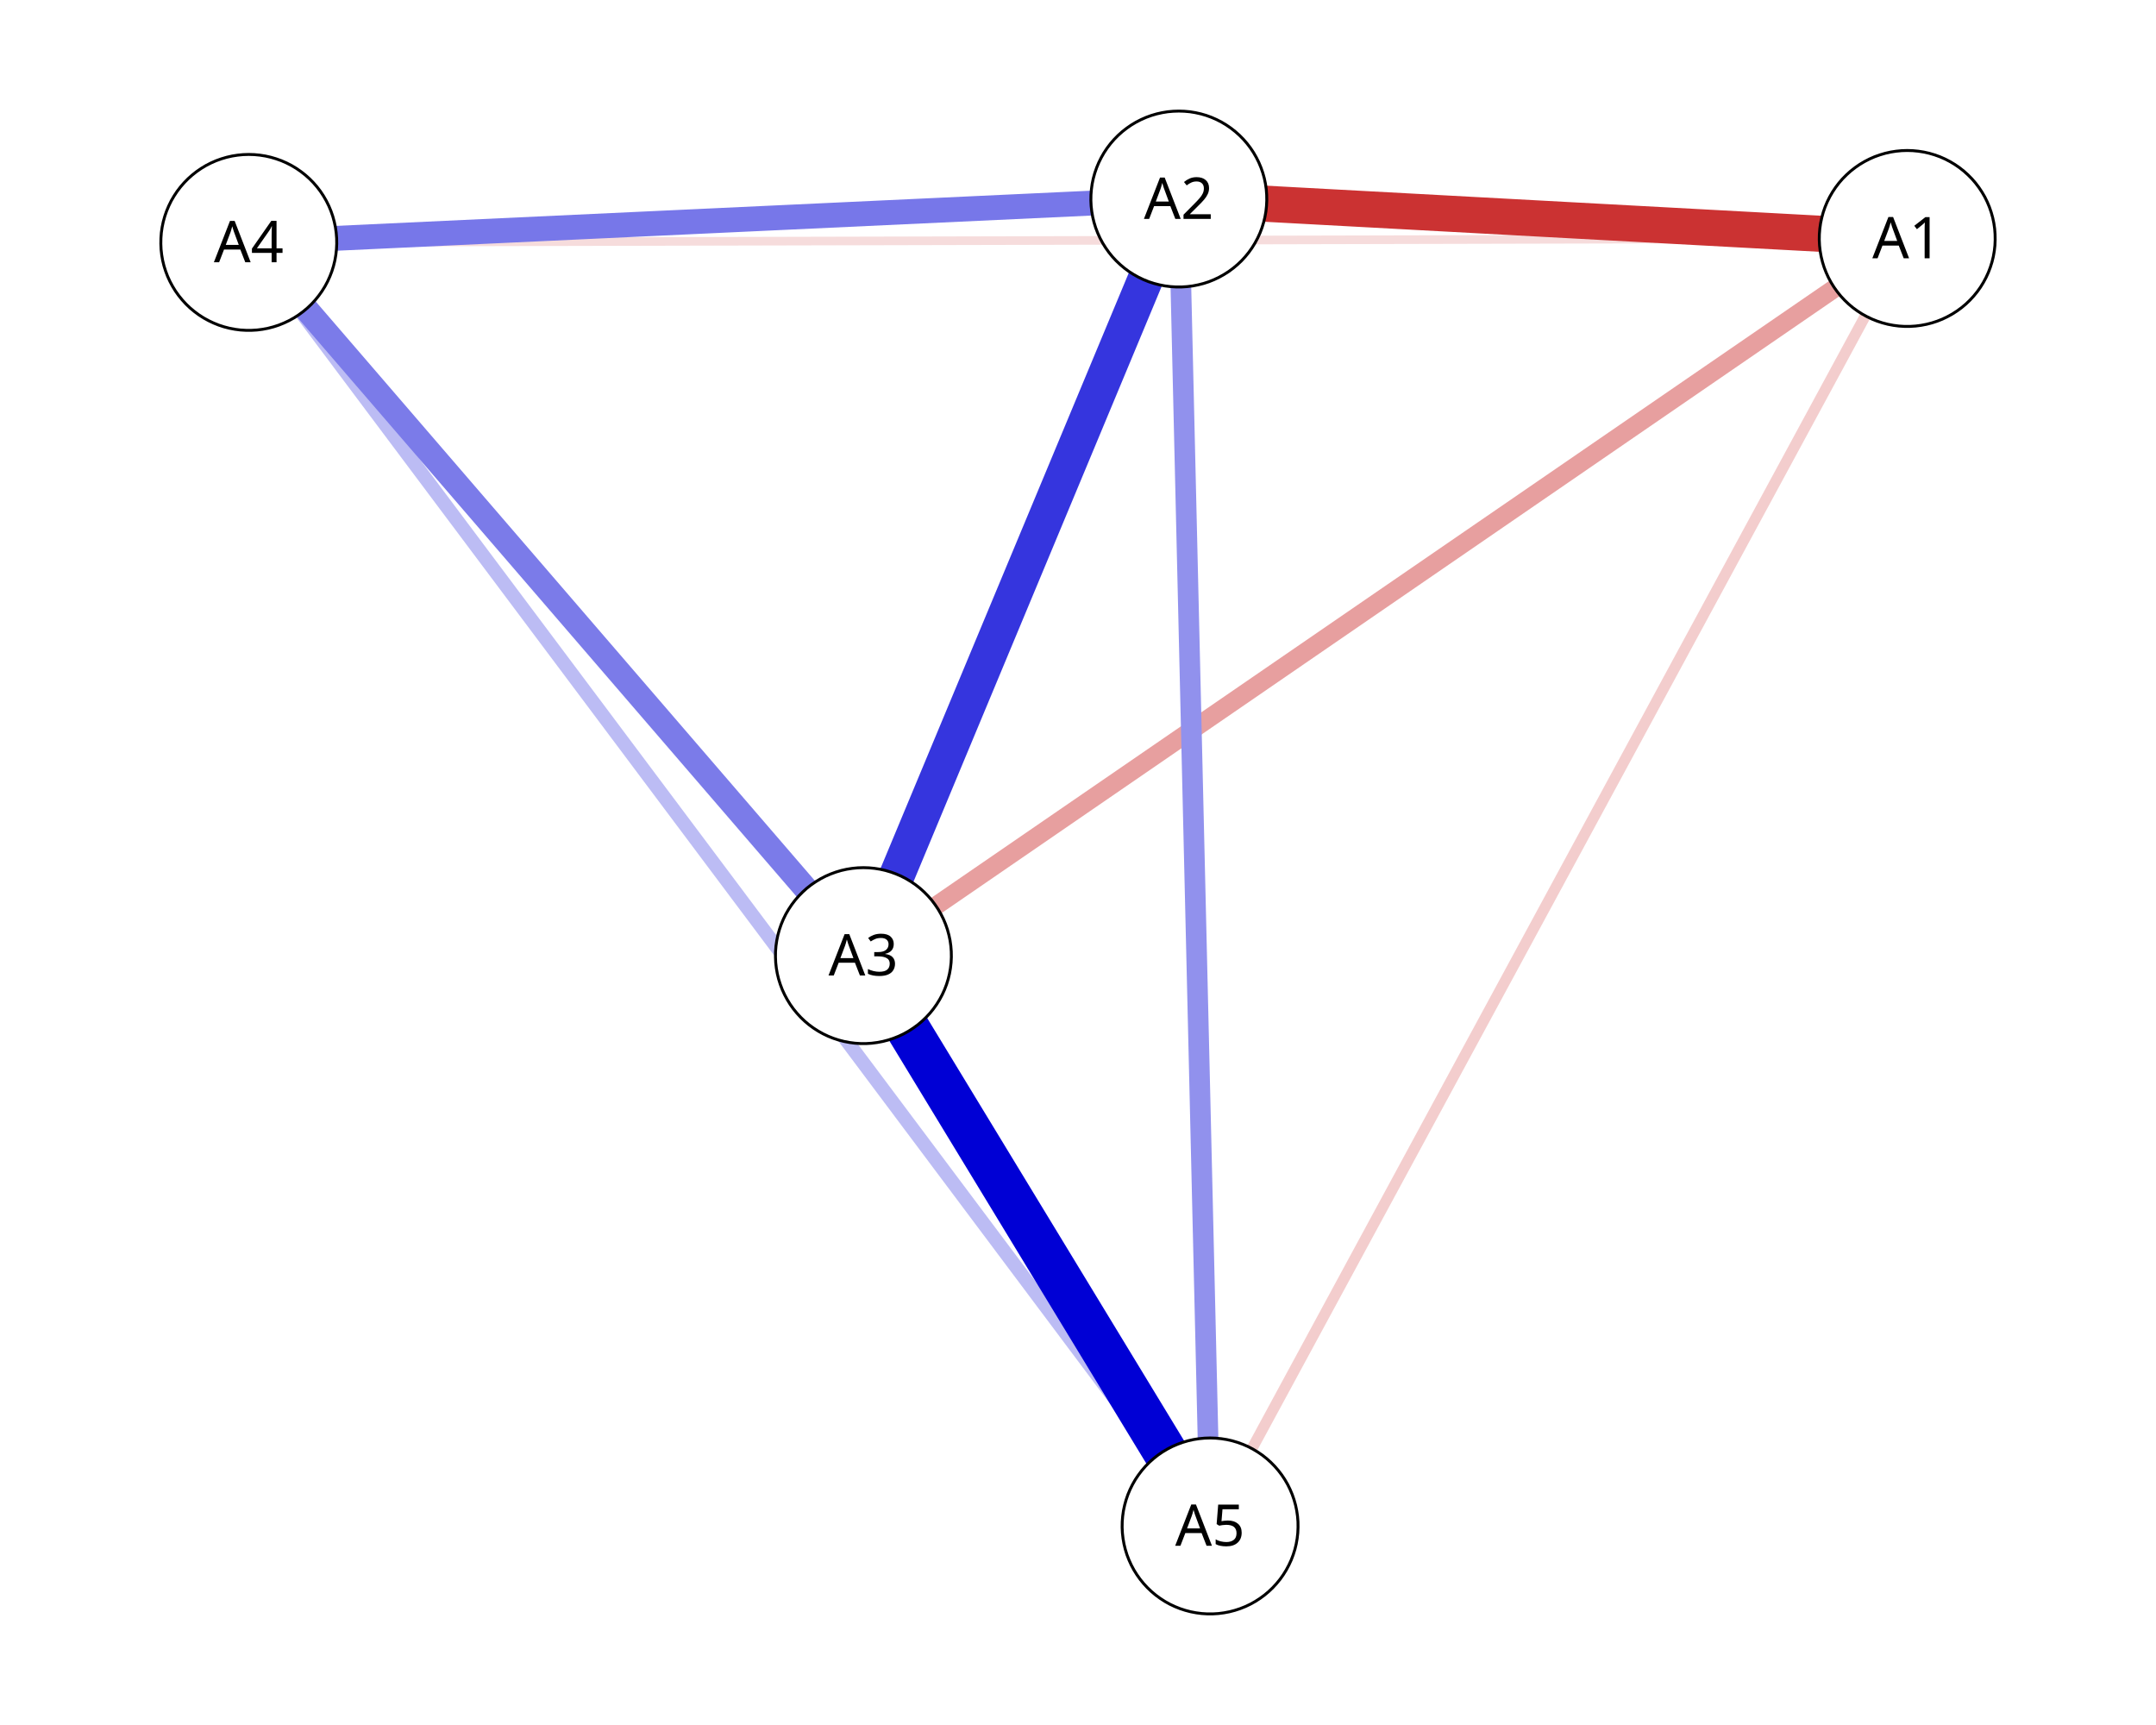
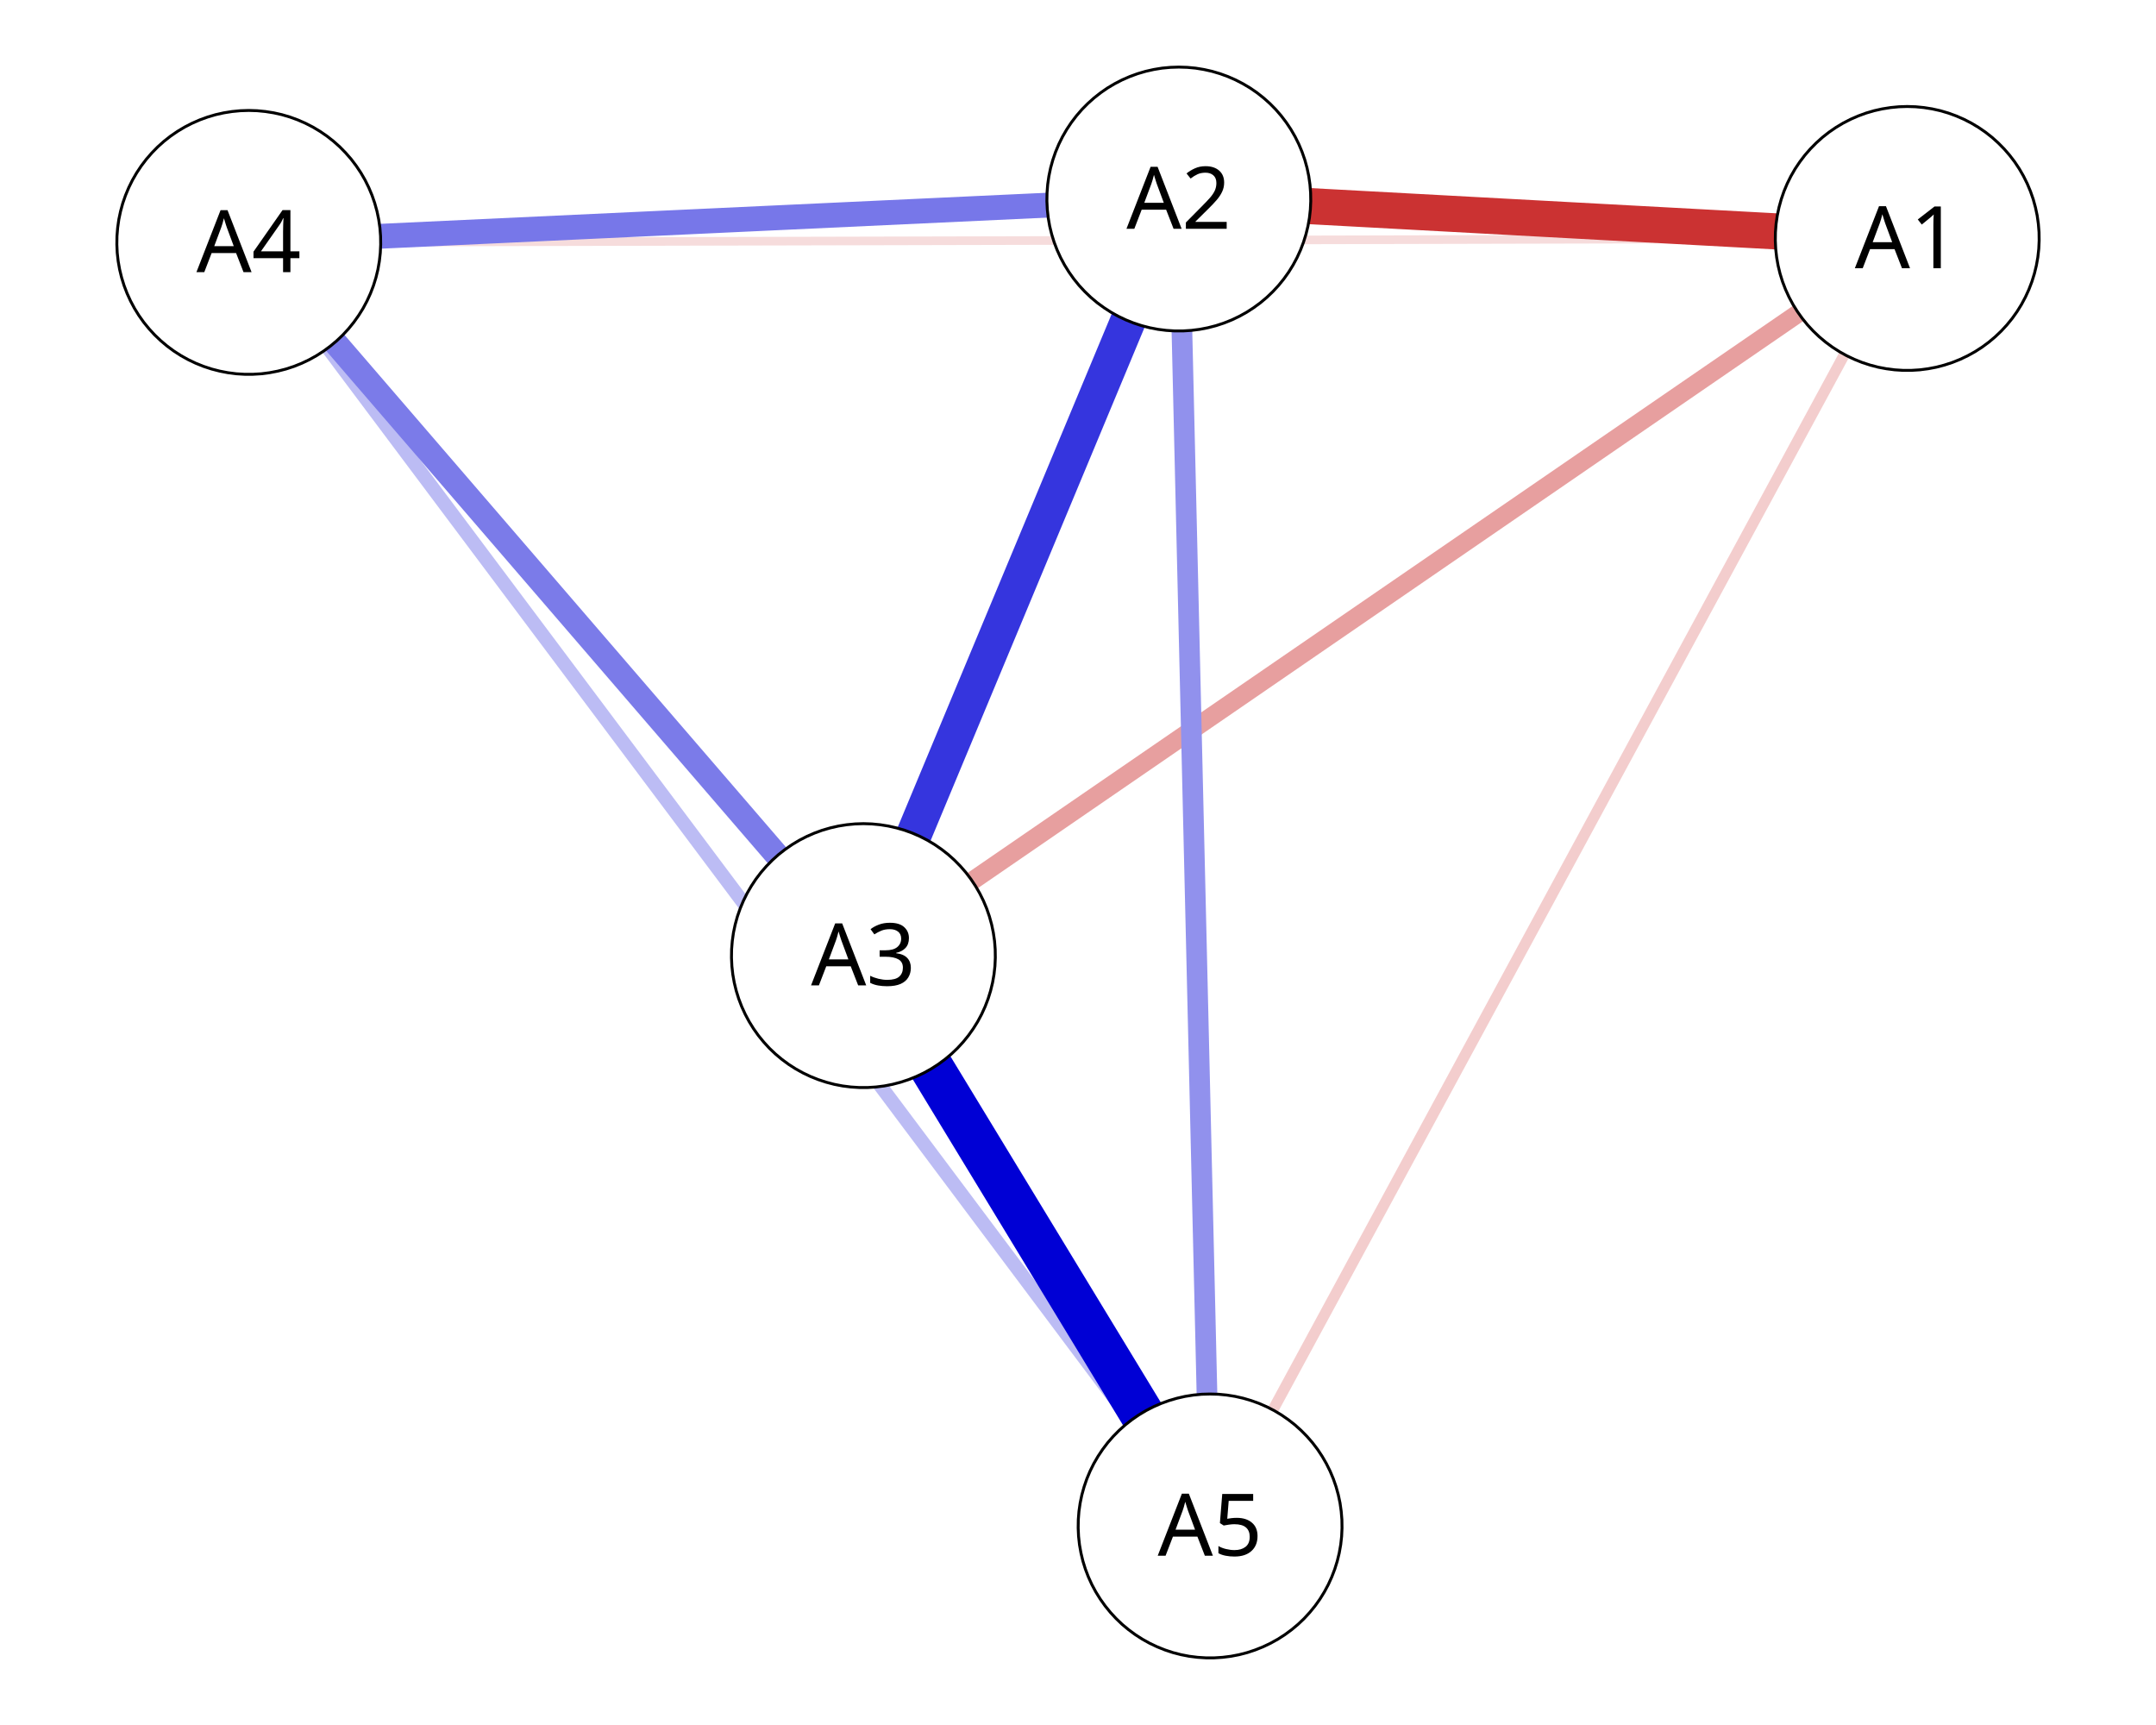
<svg xmlns="http://www.w3.org/2000/svg" class="svglite" data-engine-version="2.0" width="720.00pt" height="576.00pt" viewBox="0 0 720.00 576.00">
  <defs>
    <style type="text/css">
    .svglite line, .svglite polyline, .svglite polygon, .svglite path, .svglite rect, .svglite circle {
      fill: none;
      stroke: #000000;
      stroke-linecap: round;
      stroke-linejoin: round;
      stroke-miterlimit: 10.00;
    }
  </style>
  </defs>
  <rect width="100%" height="100%" style="stroke: none; fill: #FFFFFF;" />
  <defs>
    <clipPath id="cpMC4wMHw3MjAuMDB8MC4wMHw1NzYuMDA=">
      <rect x="0.00" y="0.00" width="720.00" height="576.00" />
    </clipPath>
  </defs>
  <g clip-path="url(#cpMC4wMHw3MjAuMDB8MC4wMHw1NzYuMDA=)">
    <polyline points="636.92,79.63 83.08,80.94 " style="stroke-width: 2.88; stroke: #F6DCDC;" />
    <polyline points="636.92,79.63 404.11,509.54 " style="stroke-width: 3.65; stroke: #F3CDCD;" />
    <polyline points="83.08,80.94 404.11,509.54 " style="stroke-width: 4.61; stroke: #BCBCF4;" />
    <polyline points="636.92,79.63 288.34,319.10 " style="stroke-width: 6.15; stroke: #E79F9F;" />
    <polyline points="393.67,66.46 404.11,509.54 " style="stroke-width: 6.90; stroke: #9191ED;" />
    <polyline points="288.34,319.10 83.08,80.94 " style="stroke-width: 8.10; stroke: #7B7BE9;" />
    <polyline points="393.67,66.46 83.08,80.94 " style="stroke-width: 8.30; stroke: #7777E9;" />
    <polyline points="393.67,66.46 288.34,319.10 " style="stroke-width: 11.87; stroke: #3535DE;" />
    <polyline points="636.92,79.63 393.67,66.46 " style="stroke-width: 12.06; stroke: #CB3232;" />
    <polyline points="288.34,319.10 404.11,509.54 " style="stroke-width: 14.74; stroke: #0000D5;" />
-     <polygon points="636.92,50.25 638.79,50.31 640.64,50.49 642.48,50.78 644.30,51.19 646.09,51.72 647.84,52.35 649.55,53.10 651.21,53.96 652.80,54.91 654.34,55.97 655.80,57.12 657.19,58.37 658.50,59.69 659.72,61.10 660.85,62.59 661.88,64.14 662.82,65.75 663.64,67.42 664.36,69.14 664.97,70.90 665.47,72.70 665.85,74.52 666.12,76.37 666.26,78.23 666.29,80.09 666.21,81.95 666.00,83.81 665.68,85.64 665.24,87.45 664.68,89.23 664.02,90.97 663.24,92.67 662.36,94.31 661.38,95.90 660.30,97.41 659.12,98.86 657.86,100.23 656.51,101.52 655.08,102.72 653.58,103.82 652.01,104.83 650.38,105.73 648.70,106.54 646.97,107.23 645.20,107.81 643.39,108.28 641.56,108.63 639.72,108.87 637.86,108.99 635.99,108.99 634.13,108.87 632.28,108.63 630.45,108.28 628.65,107.81 626.88,107.23 625.15,106.54 623.46,105.73 621.83,104.83 620.27,103.82 618.76,102.72 617.34,101.52 615.99,100.23 614.72,98.86 613.55,97.41 612.47,95.90 611.48,94.31 610.60,92.67 609.83,90.97 609.16,89.23 608.61,87.45 608.17,85.64 607.85,83.81 607.64,81.95 607.55,80.09 607.58,78.23 607.73,76.37 607.99,74.52 608.38,72.70 608.87,70.90 609.48,69.14 610.20,67.42 611.03,65.75 611.96,64.14 612.99,62.59 614.12,61.10 615.34,59.69 616.65,58.37 618.04,57.12 619.51,55.97 621.04,54.91 622.64,53.96 624.30,53.10 626.01,52.35 627.76,51.72 629.55,51.19 631.36,50.78 633.20,50.49 635.06,50.31 636.92,50.25 " style="stroke-width: 0.97; stroke: none; fill: #FFFFFF;" />
-     <polygon points="636.92,50.25 638.79,50.31 640.64,50.49 642.48,50.78 644.30,51.19 646.09,51.72 647.84,52.35 649.55,53.10 651.21,53.96 652.80,54.91 654.34,55.97 655.80,57.12 657.19,58.37 658.50,59.69 659.72,61.10 660.85,62.59 661.88,64.14 662.82,65.75 663.64,67.42 664.36,69.14 664.97,70.90 665.47,72.70 665.85,74.52 666.12,76.37 666.26,78.23 666.29,80.09 666.21,81.95 666.00,83.81 665.68,85.64 665.24,87.45 664.68,89.23 664.02,90.97 663.24,92.67 662.36,94.31 661.38,95.90 660.30,97.41 659.12,98.86 657.86,100.23 656.51,101.52 655.08,102.72 653.58,103.82 652.01,104.83 650.38,105.73 648.70,106.54 646.97,107.23 645.20,107.81 643.39,108.28 641.56,108.63 639.72,108.87 637.86,108.99 635.99,108.99 634.13,108.87 632.28,108.63 630.45,108.28 628.65,107.81 626.88,107.23 625.15,106.54 623.46,105.73 621.83,104.83 620.27,103.82 618.76,102.72 617.34,101.52 615.99,100.23 614.72,98.86 613.55,97.41 612.47,95.90 611.48,94.31 610.60,92.67 609.83,90.97 609.16,89.23 608.61,87.45 608.17,85.64 607.85,83.81 607.64,81.95 607.55,80.09 607.58,78.23 607.73,76.37 607.99,74.52 608.38,72.70 608.87,70.90 609.48,69.14 610.20,67.42 611.03,65.75 611.96,64.14 612.99,62.59 614.12,61.10 615.34,59.69 616.65,58.37 618.04,57.12 619.51,55.97 621.04,54.91 622.64,53.96 624.30,53.10 626.01,52.35 627.76,51.72 629.55,51.19 631.36,50.78 633.20,50.49 635.06,50.31 636.92,50.25 " style="stroke-width: 0.97; fill: none;" />
-     <polygon points="393.67,37.09 395.53,37.15 397.39,37.32 399.23,37.62 401.05,38.03 402.84,38.55 404.59,39.19 406.30,39.94 407.95,40.79 409.55,41.75 411.09,42.81 412.55,43.96 413.94,45.20 415.25,46.53 416.47,47.94 417.60,49.42 418.63,50.97 419.56,52.59 420.39,54.26 421.11,55.98 421.72,57.74 422.22,59.54 422.60,61.36 422.87,63.21 423.01,65.06 423.04,66.93 422.95,68.79 422.75,70.64 422.42,72.48 421.98,74.29 421.43,76.07 420.77,77.81 419.99,79.51 419.11,81.15 418.13,82.73 417.05,84.25 415.87,85.70 414.61,87.07 413.26,88.35 411.83,89.55 410.33,90.66 408.76,91.66 407.13,92.57 405.45,93.37 403.72,94.07 401.95,94.65 400.14,95.11 398.31,95.47 396.46,95.70 394.60,95.82 392.74,95.82 390.88,95.70 389.03,95.47 387.20,95.11 385.40,94.65 383.62,94.07 381.89,93.37 380.21,92.57 378.58,91.66 377.01,90.66 375.51,89.55 374.09,88.35 372.74,87.07 371.47,85.70 370.30,84.25 369.22,82.73 368.23,81.15 367.35,79.51 366.58,77.81 365.91,76.07 365.36,74.29 364.92,72.48 364.60,70.64 364.39,68.79 364.30,66.93 364.33,65.06 364.48,63.21 364.74,61.36 365.12,59.54 365.62,57.74 366.23,55.98 366.95,54.26 367.78,52.59 368.71,50.97 369.74,49.42 370.87,47.94 372.09,46.53 373.40,45.20 374.79,43.96 376.26,42.81 377.79,41.75 379.39,40.79 381.05,39.94 382.75,39.19 384.51,38.55 386.29,38.03 388.11,37.62 389.95,37.32 391.81,37.15 393.67,37.09 " style="stroke-width: 0.97; stroke: none; fill: #FFFFFF;" />
-     <polygon points="393.67,37.09 395.53,37.15 397.39,37.32 399.23,37.62 401.05,38.03 402.84,38.55 404.59,39.19 406.30,39.94 407.95,40.79 409.55,41.75 411.09,42.81 412.55,43.96 413.94,45.20 415.25,46.53 416.47,47.94 417.60,49.42 418.63,50.97 419.56,52.59 420.39,54.26 421.11,55.98 421.72,57.74 422.22,59.54 422.60,61.36 422.87,63.21 423.01,65.06 423.04,66.93 422.95,68.79 422.75,70.64 422.42,72.48 421.98,74.29 421.43,76.07 420.77,77.81 419.99,79.51 419.11,81.15 418.13,82.73 417.05,84.25 415.87,85.70 414.61,87.07 413.26,88.35 411.83,89.55 410.33,90.66 408.76,91.66 407.13,92.57 405.45,93.37 403.72,94.07 401.95,94.65 400.14,95.11 398.31,95.47 396.46,95.70 394.60,95.82 392.74,95.82 390.88,95.70 389.03,95.47 387.20,95.11 385.40,94.65 383.62,94.07 381.89,93.37 380.21,92.57 378.58,91.66 377.01,90.66 375.51,89.55 374.09,88.35 372.74,87.07 371.47,85.70 370.30,84.25 369.22,82.73 368.23,81.15 367.35,79.51 366.58,77.81 365.91,76.07 365.36,74.29 364.92,72.48 364.60,70.64 364.39,68.79 364.30,66.93 364.33,65.06 364.48,63.21 364.74,61.36 365.12,59.54 365.62,57.74 366.23,55.98 366.95,54.26 367.78,52.59 368.71,50.97 369.74,49.42 370.87,47.94 372.09,46.53 373.40,45.20 374.79,43.96 376.26,42.81 377.79,41.75 379.39,40.79 381.05,39.94 382.75,39.19 384.51,38.55 386.29,38.03 388.11,37.62 389.95,37.32 391.81,37.15 393.67,37.09 " style="stroke-width: 0.97; fill: none;" />
-     <polygon points="288.34,289.72 290.20,289.78 292.06,289.96 293.90,290.25 295.71,290.66 297.50,291.19 299.25,291.83 300.96,292.57 302.62,293.43 304.22,294.39 305.75,295.44 307.22,296.59 308.61,297.84 309.92,299.17 311.14,300.57 312.26,302.06 313.30,303.61 314.23,305.22 315.06,306.89 315.78,308.61 316.39,310.38 316.88,312.17 317.27,314.00 317.53,315.84 317.68,317.70 317.71,319.56 317.62,321.43 317.41,323.28 317.09,325.11 316.65,326.92 316.10,328.70 315.43,330.45 314.66,332.14 313.78,333.78 312.79,335.37 311.71,336.89 310.54,338.33 309.27,339.70 307.92,340.99 306.50,342.19 304.99,343.29 303.43,344.30 301.80,345.21 300.11,346.01 298.38,346.70 296.61,347.28 294.81,347.75 292.98,348.10 291.13,348.34 289.27,348.46 287.40,348.46 285.54,348.34 283.70,348.10 281.87,347.75 280.06,347.28 278.29,346.70 276.56,346.01 274.88,345.21 273.25,344.30 271.68,343.29 270.18,342.19 268.75,340.99 267.40,339.70 266.14,338.33 264.96,336.89 263.88,335.37 262.90,333.78 262.02,332.14 261.24,330.45 260.58,328.70 260.02,326.92 259.58,325.11 259.26,323.28 259.05,321.43 258.97,319.56 258.99,317.70 259.14,315.84 259.41,314.00 259.79,312.17 260.29,310.38 260.90,308.61 261.62,306.89 262.44,305.22 263.38,303.61 264.41,302.06 265.54,300.57 266.76,299.17 268.07,297.84 269.45,296.59 270.92,295.44 272.46,294.39 274.05,293.43 275.71,292.57 277.42,291.83 279.17,291.19 280.96,290.66 282.78,290.25 284.62,289.96 286.47,289.78 288.34,289.72 " style="stroke-width: 0.97; stroke: none; fill: #FFFFFF;" />
-     <polygon points="288.34,289.72 290.20,289.78 292.06,289.96 293.90,290.25 295.71,290.66 297.50,291.19 299.25,291.83 300.96,292.57 302.62,293.43 304.22,294.39 305.75,295.44 307.22,296.59 308.61,297.84 309.92,299.17 311.14,300.57 312.26,302.06 313.30,303.61 314.23,305.22 315.06,306.89 315.78,308.61 316.39,310.38 316.88,312.17 317.27,314.00 317.53,315.84 317.68,317.70 317.71,319.56 317.62,321.43 317.41,323.28 317.09,325.11 316.65,326.92 316.10,328.70 315.43,330.45 314.66,332.14 313.78,333.78 312.79,335.37 311.71,336.89 310.54,338.33 309.27,339.70 307.92,340.99 306.50,342.19 304.99,343.29 303.43,344.30 301.80,345.21 300.11,346.01 298.38,346.70 296.61,347.28 294.81,347.75 292.98,348.10 291.13,348.34 289.27,348.46 287.40,348.46 285.54,348.34 283.70,348.10 281.87,347.75 280.06,347.28 278.29,346.70 276.56,346.01 274.88,345.21 273.25,344.30 271.68,343.29 270.18,342.19 268.75,340.99 267.40,339.70 266.14,338.33 264.96,336.89 263.88,335.37 262.90,333.78 262.02,332.14 261.24,330.45 260.58,328.70 260.02,326.92 259.58,325.11 259.26,323.28 259.05,321.43 258.97,319.56 258.99,317.70 259.14,315.84 259.41,314.00 259.79,312.17 260.29,310.38 260.90,308.61 261.62,306.89 262.44,305.22 263.38,303.61 264.41,302.06 265.54,300.57 266.76,299.17 268.07,297.84 269.45,296.59 270.92,295.44 272.46,294.39 274.05,293.43 275.71,292.57 277.42,291.83 279.17,291.19 280.96,290.66 282.78,290.25 284.62,289.96 286.47,289.78 288.34,289.72 " style="stroke-width: 0.97; fill: none;" />
-     <polygon points="83.08,51.57 84.94,51.63 86.80,51.81 88.64,52.10 90.45,52.51 92.24,53.04 93.99,53.67 95.70,54.42 97.36,55.27 98.96,56.23 100.49,57.29 101.96,58.44 103.35,59.68 104.66,61.01 105.88,62.42 107.01,63.90 108.04,65.46 108.97,67.07 109.80,68.74 110.52,70.46 111.13,72.22 111.62,74.02 112.01,75.84 112.27,77.69 112.42,79.55 112.45,81.41 112.36,83.27 112.15,85.12 111.83,86.96 111.39,88.77 110.84,90.55 110.17,92.29 109.40,93.99 108.52,95.63 107.53,97.22 106.45,98.73 105.28,100.18 104.01,101.55 102.66,102.84 101.24,104.03 99.73,105.14 98.17,106.15 96.54,107.05 94.85,107.85 93.12,108.55 91.35,109.13 89.55,109.60 87.72,109.95 85.87,110.19 84.01,110.30 82.14,110.30 80.28,110.19 78.44,109.95 76.61,109.60 74.80,109.13 73.03,108.55 71.30,107.85 69.62,107.05 67.99,106.15 66.42,105.14 64.92,104.03 63.49,102.84 62.14,101.55 60.88,100.18 59.70,98.73 58.62,97.22 57.64,95.63 56.76,93.99 55.98,92.29 55.32,90.55 54.76,88.77 54.32,86.96 54.00,85.12 53.79,83.27 53.71,81.41 53.74,79.55 53.88,77.69 54.15,75.84 54.53,74.02 55.03,72.22 55.64,70.46 56.36,68.74 57.18,67.07 58.12,65.46 59.15,63.90 60.28,62.42 61.50,61.01 62.81,59.68 64.20,58.44 65.66,57.29 67.20,56.23 68.79,55.27 70.45,54.42 72.16,53.67 73.91,53.04 75.70,52.51 77.52,52.10 79.36,51.81 81.21,51.63 83.08,51.57 " style="stroke-width: 0.97; stroke: none; fill: #FFFFFF;" />
-     <polygon points="83.08,51.57 84.94,51.63 86.80,51.81 88.64,52.10 90.45,52.51 92.24,53.04 93.99,53.67 95.70,54.42 97.36,55.27 98.96,56.23 100.49,57.29 101.96,58.44 103.35,59.68 104.66,61.01 105.88,62.42 107.01,63.90 108.04,65.46 108.97,67.07 109.80,68.74 110.52,70.46 111.13,72.22 111.62,74.02 112.01,75.84 112.27,77.69 112.42,79.55 112.45,81.41 112.36,83.27 112.15,85.12 111.83,86.96 111.39,88.77 110.84,90.55 110.17,92.29 109.40,93.99 108.52,95.63 107.53,97.22 106.45,98.73 105.28,100.18 104.01,101.55 102.66,102.84 101.24,104.03 99.73,105.14 98.17,106.15 96.54,107.05 94.85,107.85 93.12,108.55 91.35,109.13 89.55,109.60 87.72,109.95 85.87,110.19 84.01,110.30 82.14,110.30 80.28,110.19 78.44,109.95 76.61,109.60 74.80,109.13 73.03,108.55 71.30,107.85 69.62,107.05 67.99,106.15 66.42,105.14 64.92,104.03 63.49,102.84 62.14,101.55 60.88,100.18 59.70,98.73 58.62,97.22 57.64,95.63 56.76,93.99 55.98,92.29 55.32,90.55 54.76,88.77 54.32,86.96 54.00,85.12 53.79,83.27 53.71,81.41 53.74,79.55 53.88,77.69 54.15,75.84 54.53,74.02 55.03,72.22 55.64,70.46 56.36,68.74 57.18,67.07 58.12,65.46 59.15,63.90 60.28,62.42 61.50,61.01 62.81,59.68 64.20,58.44 65.66,57.29 67.20,56.23 68.79,55.27 70.45,54.42 72.16,53.67 73.91,53.04 75.70,52.51 77.52,52.10 79.36,51.81 81.21,51.63 83.08,51.57 " style="stroke-width: 0.97; fill: none;" />
-     <polygon points="404.11,480.16 405.98,480.22 407.83,480.40 409.67,480.69 411.49,481.10 413.28,481.63 415.03,482.27 416.74,483.01 418.40,483.87 419.99,484.83 421.53,485.88 423.00,487.04 424.38,488.28 425.69,489.61 426.91,491.02 428.04,492.50 429.07,494.05 430.01,495.67 430.83,497.34 431.55,499.05 432.16,500.82 432.66,502.61 433.04,504.44 433.31,506.28 433.46,508.14 433.48,510.00 433.40,511.87 433.19,513.72 432.87,515.55 432.43,517.37 431.87,519.15 431.21,520.89 430.43,522.58 429.55,524.23 428.57,525.81 427.49,527.33 426.31,528.77 425.05,530.14 423.70,531.43 422.27,532.63 420.77,533.73 419.20,534.74 417.57,535.65 415.89,536.45 414.16,537.14 412.39,537.72 410.59,538.19 408.75,538.54 406.91,538.78 405.05,538.90 403.18,538.90 401.32,538.78 399.47,538.54 397.64,538.19 395.84,537.72 394.07,537.14 392.34,536.45 390.65,535.65 389.02,534.74 387.46,533.73 385.96,532.63 384.53,531.43 383.18,530.14 381.91,528.77 380.74,527.33 379.66,525.81 378.67,524.23 377.79,522.58 377.02,520.89 376.35,519.15 375.80,517.37 375.36,515.55 375.04,513.72 374.83,511.87 374.74,510.00 374.77,508.14 374.92,506.28 375.18,504.44 375.57,502.61 376.06,500.82 376.67,499.05 377.39,497.34 378.22,495.67 379.15,494.05 380.19,492.50 381.31,491.02 382.53,489.61 383.84,488.28 385.23,487.04 386.70,485.88 388.23,484.83 389.83,483.87 391.49,483.01 393.20,482.27 394.95,481.63 396.74,481.10 398.55,480.69 400.39,480.40 402.25,480.22 404.11,480.16 " style="stroke-width: 0.97; stroke: none; fill: #FFFFFF;" />
-     <polygon points="404.11,480.16 405.98,480.22 407.83,480.40 409.67,480.69 411.49,481.10 413.28,481.63 415.03,482.27 416.74,483.01 418.40,483.87 419.99,484.83 421.53,485.88 423.00,487.04 424.38,488.28 425.69,489.61 426.91,491.02 428.04,492.50 429.07,494.05 430.01,495.67 430.83,497.34 431.55,499.05 432.16,500.82 432.66,502.61 433.04,504.44 433.31,506.28 433.46,508.14 433.48,510.00 433.40,511.87 433.19,513.72 432.87,515.55 432.43,517.37 431.87,519.15 431.21,520.89 430.43,522.58 429.55,524.23 428.57,525.81 427.49,527.33 426.31,528.77 425.05,530.14 423.70,531.43 422.27,532.63 420.77,533.73 419.20,534.74 417.57,535.65 415.89,536.45 414.16,537.14 412.39,537.72 410.59,538.19 408.75,538.54 406.91,538.78 405.05,538.90 403.18,538.90 401.32,538.78 399.47,538.54 397.64,538.19 395.84,537.72 394.07,537.14 392.34,536.45 390.65,535.65 389.02,534.74 387.46,533.73 385.96,532.63 384.53,531.43 383.18,530.14 381.91,528.77 380.74,527.33 379.66,525.81 378.67,524.23 377.79,522.58 377.02,520.89 376.35,519.15 375.80,517.37 375.36,515.55 375.04,513.72 374.83,511.87 374.74,510.00 374.77,508.14 374.92,506.28 375.18,504.44 375.57,502.61 376.06,500.82 376.67,499.05 377.39,497.34 378.22,495.67 379.15,494.05 380.19,492.50 381.31,491.02 382.53,489.61 383.84,488.28 385.23,487.04 386.70,485.88 388.23,484.83 389.83,483.87 391.49,483.01 393.20,482.27 394.95,481.63 396.74,481.10 398.55,480.69 400.39,480.40 402.25,480.22 404.11,480.16 " style="stroke-width: 0.97; fill: none;" />
-     <text x="636.92" y="86.25" text-anchor="middle" style="font-size: 19.25px; font-family: sans;" textLength="23.55px" lengthAdjust="spacingAndGlyphs">A1</text>
-     <text x="393.67" y="73.09" text-anchor="middle" style="font-size: 19.25px; font-family: sans;" textLength="23.55px" lengthAdjust="spacingAndGlyphs">A2</text>
-     <text x="288.34" y="325.72" text-anchor="middle" style="font-size: 19.25px; font-family: sans;" textLength="23.55px" lengthAdjust="spacingAndGlyphs">A3</text>
-     <text x="83.08" y="87.57" text-anchor="middle" style="font-size: 19.25px; font-family: sans;" textLength="23.55px" lengthAdjust="spacingAndGlyphs">A4</text>
-     <text x="404.11" y="516.16" text-anchor="middle" style="font-size: 19.25px; font-family: sans;" textLength="23.55px" lengthAdjust="spacingAndGlyphs">A5</text>
+     <polygon points="636.92,35.56 639.72,35.65 642.50,35.92 645.26,36.36 647.99,36.97 650.67,37.76 653.30,38.72 655.86,39.84 658.35,41.12 660.75,42.56 663.05,44.14 665.25,45.87 667.33,47.74 669.29,49.73 671.12,51.84 672.82,54.07 674.36,56.39 675.76,58.82 677.00,61.32 678.08,63.90 679.00,66.54 679.74,69.24 680.32,71.97 680.71,74.74 680.94,77.53 680.98,80.32 680.85,83.12 680.54,85.90 680.05,88.65 679.39,91.37 678.56,94.04 677.56,96.65 676.40,99.19 675.08,101.66 673.61,104.03 671.99,106.31 670.22,108.48 668.33,110.53 666.30,112.46 664.16,114.26 661.91,115.92 659.56,117.43 657.11,118.79 654.59,119.99 651.99,121.03 649.34,121.90 646.63,122.61 643.89,123.13 641.11,123.49 638.32,123.67 635.53,123.67 632.73,123.49 629.96,123.13 627.22,122.61 624.51,121.90 621.85,121.03 619.26,119.99 616.73,118.79 614.29,117.43 611.94,115.92 609.69,114.26 607.54,112.46 605.52,110.53 603.62,108.48 601.86,106.31 600.24,104.03 598.76,101.66 597.44,99.19 596.28,96.65 595.28,94.04 594.45,91.37 593.79,88.65 593.31,85.90 593.00,83.12 592.87,80.32 592.91,77.53 593.13,74.74 593.53,71.97 594.10,69.24 594.85,66.54 595.76,63.90 596.84,61.32 598.08,58.82 599.48,56.39 601.03,54.07 602.72,51.84 604.56,49.73 606.52,47.74 608.60,45.87 610.80,44.14 613.10,42.56 615.50,41.12 617.99,39.84 620.55,38.72 623.17,37.76 625.86,36.97 628.58,36.36 631.35,35.92 634.13,35.65 636.92,35.56 " style="stroke-width: 0.97; stroke: none; fill: #FFFFFF;" />
+     <polygon points="636.92,35.56 639.72,35.65 642.50,35.92 645.26,36.36 647.99,36.97 650.67,37.76 653.30,38.72 655.86,39.84 658.35,41.12 660.75,42.56 663.05,44.14 665.25,45.87 667.33,47.74 669.29,49.73 671.12,51.84 672.82,54.07 674.36,56.39 675.76,58.82 677.00,61.32 678.08,63.90 679.00,66.54 679.74,69.24 680.32,71.97 680.71,74.74 680.94,77.53 680.98,80.32 680.85,83.12 680.54,85.90 680.05,88.65 679.39,91.37 678.56,94.04 677.56,96.65 676.40,99.19 675.08,101.66 673.61,104.03 671.99,106.31 670.22,108.48 668.33,110.53 666.30,112.46 664.16,114.26 661.91,115.92 659.56,117.43 657.11,118.79 654.59,119.99 651.99,121.03 649.34,121.90 646.63,122.61 643.89,123.13 641.11,123.49 638.32,123.67 635.53,123.67 632.73,123.49 629.96,123.13 627.22,122.61 624.51,121.90 621.85,121.03 619.26,119.99 616.73,118.79 614.29,117.43 611.94,115.92 609.69,114.26 607.54,112.46 605.52,110.53 603.62,108.48 601.86,106.31 600.24,104.03 598.76,101.66 597.44,99.19 596.28,96.65 595.28,94.04 594.45,91.37 593.79,88.65 593.31,85.90 593.00,83.12 592.87,80.32 592.91,77.53 593.13,74.74 593.53,71.97 594.10,69.24 594.85,66.54 595.76,63.90 596.84,61.32 598.08,58.82 599.48,56.39 601.03,54.07 602.72,51.84 604.56,49.73 606.52,47.74 608.60,45.87 610.80,44.14 613.10,42.56 615.50,41.12 617.99,39.84 620.55,38.72 623.17,37.76 625.86,36.97 628.58,36.36 631.35,35.92 634.13,35.65 636.92,35.56 " style="stroke-width: 0.97; fill: none;" />
+     <polygon points="393.67,22.40 396.47,22.49 399.25,22.75 402.01,23.20 404.74,23.81 407.42,24.60 410.05,25.56 412.61,26.68 415.09,27.96 417.49,29.39 419.80,30.98 421.99,32.71 424.08,34.57 426.04,36.56 427.87,38.68 429.56,40.90 431.11,43.23 432.51,45.65 433.75,48.16 434.83,50.74 435.75,53.38 436.49,56.07 437.06,58.81 437.46,61.58 437.68,64.36 437.73,67.16 437.60,69.95 437.29,72.73 436.80,75.49 436.14,78.20 435.31,80.87 434.31,83.48 433.15,86.03 431.83,88.49 430.36,90.87 428.73,93.15 426.97,95.32 425.07,97.37 423.05,99.30 420.91,101.10 418.66,102.75 416.31,104.27 413.86,105.63 411.34,106.83 408.74,107.87 406.09,108.74 403.38,109.44 400.63,109.97 397.86,110.32 395.07,110.50 392.27,110.50 389.48,110.32 386.71,109.97 383.96,109.44 381.26,108.74 378.60,107.87 376.01,106.83 373.48,105.63 371.04,104.27 368.69,102.75 366.43,101.10 364.29,99.30 362.27,97.37 360.37,95.32 358.61,93.15 356.99,90.87 355.51,88.49 354.19,86.03 353.03,83.48 352.03,80.87 351.20,78.20 350.54,75.49 350.06,72.73 349.75,69.95 349.61,67.16 349.66,64.36 349.88,61.58 350.28,58.81 350.85,56.07 351.60,53.38 352.51,50.74 353.59,48.16 354.83,45.65 356.23,43.23 357.78,40.90 359.47,38.68 361.30,36.56 363.27,34.57 365.35,32.71 367.55,30.98 369.85,29.39 372.25,27.96 374.73,26.68 377.30,25.56 379.92,24.60 382.61,23.81 385.33,23.20 388.09,22.75 390.88,22.49 393.67,22.40 " style="stroke-width: 0.97; stroke: none; fill: #FFFFFF;" />
+     <polygon points="393.67,22.40 396.47,22.49 399.25,22.75 402.01,23.20 404.74,23.81 407.42,24.60 410.05,25.56 412.61,26.68 415.09,27.96 417.49,29.39 419.80,30.98 421.99,32.71 424.08,34.57 426.04,36.56 427.87,38.68 429.56,40.90 431.11,43.23 432.51,45.65 433.75,48.16 434.83,50.74 435.75,53.38 436.49,56.07 437.06,58.81 437.46,61.58 437.68,64.36 437.73,67.16 437.60,69.95 437.29,72.73 436.80,75.49 436.14,78.20 435.31,80.87 434.31,83.48 433.15,86.03 431.83,88.49 430.36,90.87 428.73,93.15 426.97,95.32 425.07,97.37 423.05,99.30 420.91,101.10 418.66,102.75 416.31,104.27 413.86,105.63 411.34,106.83 408.74,107.87 406.09,108.74 403.38,109.44 400.63,109.97 397.86,110.32 395.07,110.50 392.27,110.50 389.48,110.32 386.71,109.97 383.96,109.44 381.26,108.74 378.60,107.87 376.01,106.83 373.48,105.63 371.04,104.27 368.69,102.75 366.43,101.10 364.29,99.30 362.27,97.37 360.37,95.32 358.61,93.15 356.99,90.87 355.51,88.49 354.19,86.03 353.03,83.48 352.03,80.87 351.20,78.20 350.54,75.49 350.06,72.73 349.75,69.95 349.61,67.16 349.66,64.36 349.88,61.58 350.28,58.81 350.85,56.07 351.60,53.38 352.51,50.74 353.59,48.16 354.83,45.65 356.23,43.23 357.78,40.90 359.47,38.68 361.30,36.56 363.27,34.57 365.35,32.71 367.55,30.98 369.85,29.39 372.25,27.96 374.73,26.68 377.30,25.56 379.92,24.60 382.61,23.81 385.33,23.20 388.09,22.75 390.88,22.49 393.67,22.40 " style="stroke-width: 0.97; fill: none;" />
+     <polygon points="288.34,275.03 291.13,275.12 293.91,275.39 296.68,275.83 299.40,276.45 302.09,277.23 304.71,278.19 307.27,279.31 309.76,280.59 312.16,282.03 314.46,283.62 316.66,285.34 318.74,287.21 320.70,289.20 322.54,291.31 324.23,293.54 325.78,295.87 327.18,298.29 328.42,300.79 329.50,303.37 330.41,306.01 331.16,308.71 331.73,311.45 332.13,314.21 332.35,317.00 332.39,319.80 332.26,322.59 331.95,325.37 331.47,328.12 330.81,330.84 329.98,333.51 328.98,336.12 327.82,338.66 326.50,341.13 325.02,343.50 323.40,345.78 321.64,347.95 319.74,350.01 317.72,351.94 315.57,353.73 313.32,355.39 310.97,356.90 308.53,358.26 306.00,359.46 303.41,360.50 300.75,361.37 298.04,362.08 295.30,362.61 292.53,362.96 289.73,363.14 286.94,363.14 284.15,362.96 281.37,362.61 278.63,362.08 275.92,361.37 273.27,360.50 270.67,359.46 268.15,358.26 265.70,356.90 263.35,355.39 261.10,353.73 258.96,351.94 256.93,350.01 255.04,347.95 253.27,345.78 251.65,343.50 250.18,341.13 248.86,338.66 247.70,336.12 246.70,333.51 245.87,330.84 245.21,328.12 244.72,325.37 244.41,322.59 244.28,319.80 244.32,317.00 244.55,314.21 244.94,311.45 245.52,308.71 246.26,306.01 247.18,303.37 248.26,300.79 249.50,298.29 250.90,295.87 252.44,293.54 254.14,291.31 255.97,289.20 257.93,287.21 260.01,285.34 262.21,283.62 264.51,282.03 266.91,280.59 269.40,279.31 271.96,278.19 274.59,277.23 277.27,276.45 280.00,275.83 282.76,275.39 285.54,275.12 288.34,275.03 " style="stroke-width: 0.97; stroke: none; fill: #FFFFFF;" />
+     <polygon points="288.34,275.03 291.13,275.12 293.91,275.39 296.68,275.83 299.40,276.45 302.09,277.23 304.71,278.19 307.27,279.31 309.76,280.59 312.16,282.03 314.46,283.62 316.66,285.34 318.74,287.21 320.70,289.20 322.54,291.31 324.23,293.54 325.78,295.87 327.18,298.29 328.42,300.79 329.50,303.37 330.41,306.01 331.16,308.71 331.73,311.45 332.13,314.21 332.35,317.00 332.39,319.80 332.26,322.59 331.95,325.37 331.47,328.12 330.81,330.84 329.98,333.51 328.98,336.12 327.82,338.66 326.50,341.13 325.02,343.50 323.40,345.78 321.64,347.95 319.74,350.01 317.72,351.94 315.57,353.73 313.32,355.39 310.97,356.90 308.53,358.26 306.00,359.46 303.41,360.50 300.75,361.37 298.04,362.08 295.30,362.61 292.53,362.96 289.73,363.14 286.94,363.14 284.15,362.96 281.37,362.61 278.63,362.08 275.92,361.37 273.27,360.50 270.67,359.46 268.15,358.26 265.70,356.90 263.35,355.39 261.10,353.73 258.96,351.94 256.93,350.01 255.04,347.95 253.27,345.78 251.65,343.50 250.18,341.13 248.86,338.66 247.70,336.12 246.70,333.51 245.87,330.84 245.21,328.12 244.72,325.37 244.41,322.59 244.28,319.80 244.32,317.00 244.55,314.21 244.94,311.45 245.52,308.71 246.26,306.01 247.18,303.37 248.26,300.79 249.50,298.29 250.90,295.87 252.44,293.54 254.14,291.31 255.97,289.20 257.93,287.21 260.01,285.34 262.21,283.62 264.51,282.03 266.91,280.59 269.40,279.31 271.96,278.19 274.59,277.23 277.27,276.45 280.00,275.83 282.76,275.39 285.54,275.12 288.34,275.03 " style="stroke-width: 0.97; fill: none;" />
+     <polygon points="83.08,36.88 85.87,36.97 88.65,37.24 91.42,37.68 94.14,38.29 96.83,39.08 99.45,40.04 102.01,41.16 104.50,42.44 106.90,43.88 109.20,45.46 111.40,47.19 113.48,49.05 115.44,51.05 117.28,53.16 118.97,55.39 120.52,57.71 121.92,60.13 123.16,62.64 124.24,65.22 125.15,67.86 125.90,70.56 126.47,73.29 126.87,76.06 127.09,78.85 127.13,81.64 127.00,84.44 126.69,87.21 126.21,89.97 125.55,92.69 124.72,95.36 123.72,97.97 122.56,100.51 121.24,102.98 119.76,105.35 118.14,107.63 116.38,109.80 114.48,111.85 112.46,113.78 110.31,115.58 108.06,117.24 105.71,118.75 103.27,120.11 100.74,121.31 98.15,122.35 95.49,123.22 92.78,123.92 90.04,124.45 87.27,124.81 84.47,124.98 81.68,124.98 78.89,124.81 76.11,124.45 73.37,123.92 70.66,123.22 68.01,122.35 65.41,121.31 62.89,120.11 60.44,118.75 58.09,117.24 55.84,115.58 53.70,113.78 51.67,111.85 49.78,109.80 48.01,107.63 46.39,105.35 44.92,102.98 43.60,100.51 42.44,97.97 41.44,95.36 40.61,92.69 39.95,89.97 39.46,87.21 39.15,84.44 39.02,81.64 39.06,78.85 39.29,76.06 39.68,73.29 40.26,70.56 41.00,67.86 41.92,65.22 43.00,62.64 44.24,60.13 45.64,57.71 47.18,55.39 48.88,53.16 50.71,51.05 52.67,49.05 54.75,47.19 56.95,45.46 59.25,43.88 61.65,42.44 64.14,41.16 66.70,40.04 69.33,39.08 72.01,38.29 74.74,37.68 77.50,37.24 80.28,36.97 83.08,36.88 " style="stroke-width: 0.97; stroke: none; fill: #FFFFFF;" />
+     <polygon points="83.08,36.88 85.87,36.97 88.65,37.24 91.42,37.68 94.14,38.29 96.83,39.08 99.45,40.04 102.01,41.16 104.50,42.44 106.90,43.88 109.20,45.46 111.40,47.19 113.48,49.05 115.44,51.05 117.28,53.16 118.97,55.39 120.52,57.71 121.92,60.13 123.16,62.64 124.24,65.22 125.15,67.86 125.90,70.56 126.47,73.29 126.87,76.06 127.09,78.85 127.13,81.64 127.00,84.44 126.69,87.21 126.21,89.97 125.55,92.69 124.72,95.36 123.72,97.97 122.56,100.51 121.24,102.98 119.76,105.35 118.14,107.63 116.38,109.80 114.48,111.85 112.46,113.78 110.31,115.58 108.06,117.24 105.71,118.75 103.27,120.11 100.74,121.31 98.15,122.35 95.49,123.22 92.78,123.92 90.04,124.45 87.27,124.81 84.47,124.98 81.68,124.98 78.89,124.81 76.11,124.45 73.37,123.92 70.66,123.22 68.01,122.35 65.41,121.31 62.89,120.11 60.44,118.75 58.09,117.24 55.84,115.58 53.70,113.78 51.67,111.85 49.78,109.80 48.01,107.63 46.39,105.35 44.92,102.98 43.60,100.51 42.44,97.97 41.44,95.36 40.61,92.69 39.95,89.97 39.46,87.21 39.15,84.44 39.02,81.64 39.06,78.85 39.29,76.06 39.68,73.29 40.26,70.56 41.00,67.86 41.92,65.22 43.00,62.64 44.24,60.13 45.64,57.71 47.18,55.39 48.88,53.16 50.71,51.05 52.67,49.05 54.75,47.19 56.95,45.46 59.25,43.88 61.65,42.44 64.14,41.16 66.70,40.04 69.33,39.08 72.01,38.29 74.74,37.68 77.50,37.24 80.28,36.97 83.08,36.88 " style="stroke-width: 0.97; fill: none;" />
+     <polygon points="404.11,465.48 406.91,465.56 409.69,465.83 412.45,466.27 415.18,466.89 417.86,467.68 420.49,468.63 423.05,469.75 425.54,471.03 427.94,472.47 430.24,474.06 432.44,475.78 434.52,477.65 436.48,479.64 438.31,481.75 440.01,483.98 441.55,486.31 442.95,488.73 444.19,491.23 445.27,493.81 446.19,496.46 446.93,499.15 447.51,501.89 447.90,504.65 448.13,507.44 448.17,510.24 448.04,513.03 447.73,515.81 447.24,518.56 446.58,521.28 445.75,523.95 444.75,526.56 443.59,529.11 442.27,531.57 440.80,533.95 439.18,536.22 437.41,538.39 435.52,540.45 433.49,542.38 431.35,544.17 429.10,545.83 426.75,547.34 424.30,548.70 421.78,549.90 419.18,550.94 416.53,551.82 413.82,552.52 411.08,553.05 408.30,553.40 405.51,553.58 402.72,553.58 399.93,553.40 397.15,553.05 394.41,552.52 391.70,551.82 389.04,550.94 386.45,549.90 383.92,548.70 381.48,547.34 379.13,545.83 376.88,544.17 374.73,542.38 372.71,540.45 370.81,538.39 369.05,536.22 367.43,533.95 365.95,531.57 364.63,529.11 363.47,526.56 362.47,523.95 361.64,521.28 360.99,518.56 360.50,515.81 360.19,513.03 360.06,510.24 360.10,507.44 360.32,504.65 360.72,501.89 361.29,499.15 362.04,496.46 362.95,493.81 364.03,491.23 365.27,488.73 366.67,486.31 368.22,483.98 369.91,481.75 371.75,479.64 373.71,477.65 375.79,475.78 377.99,474.06 380.29,472.47 382.69,471.03 385.18,469.75 387.74,468.63 390.36,467.68 393.05,466.89 395.77,466.27 398.54,465.83 401.32,465.56 404.11,465.48 " style="stroke-width: 0.97; stroke: none; fill: #FFFFFF;" />
+     <polygon points="404.11,465.48 406.91,465.56 409.69,465.83 412.45,466.27 415.18,466.89 417.86,467.68 420.49,468.63 423.05,469.75 425.54,471.03 427.94,472.47 430.24,474.06 432.44,475.78 434.52,477.65 436.48,479.64 438.31,481.75 440.01,483.98 441.55,486.31 442.95,488.73 444.19,491.23 445.27,493.81 446.19,496.46 446.93,499.15 447.51,501.89 447.90,504.65 448.13,507.44 448.17,510.24 448.04,513.03 447.73,515.81 447.24,518.56 446.58,521.28 445.75,523.95 444.75,526.56 443.59,529.11 442.27,531.57 440.80,533.95 439.18,536.22 437.41,538.39 435.52,540.45 433.49,542.38 431.35,544.17 429.10,545.83 426.75,547.34 424.30,548.70 421.78,549.90 419.18,550.94 416.53,551.82 413.82,552.52 411.08,553.05 408.30,553.40 405.51,553.58 402.72,553.58 399.93,553.40 397.15,553.05 394.41,552.52 391.70,551.82 389.04,550.94 386.45,549.90 383.92,548.70 381.48,547.34 379.13,545.83 376.88,544.17 374.73,542.38 372.71,540.45 370.81,538.39 369.05,536.22 367.43,533.95 365.95,531.57 364.63,529.11 363.47,526.56 362.47,523.95 361.64,521.28 360.99,518.56 360.50,515.81 360.19,513.03 360.06,510.24 360.10,507.44 360.32,504.65 360.72,501.89 361.29,499.15 362.04,496.46 362.95,493.81 364.03,491.23 365.27,488.73 366.67,486.31 368.22,483.98 369.91,481.75 371.75,479.64 373.71,477.65 375.79,475.78 377.99,474.06 380.29,472.47 382.69,471.03 385.18,469.75 387.74,468.63 390.36,467.68 393.05,466.89 395.77,466.27 398.54,465.83 401.32,465.56 404.11,465.48 " style="stroke-width: 0.97; fill: none;" />
+     <text x="636.92" y="89.56" text-anchor="middle" style="font-size: 28.88px; font-family: sans;" textLength="35.33px" lengthAdjust="spacingAndGlyphs">A1</text>
+     <text x="393.67" y="76.40" text-anchor="middle" style="font-size: 28.88px; font-family: sans;" textLength="35.33px" lengthAdjust="spacingAndGlyphs">A2</text>
+     <text x="288.34" y="329.03" text-anchor="middle" style="font-size: 28.88px; font-family: sans;" textLength="35.33px" lengthAdjust="spacingAndGlyphs">A3</text>
+     <text x="83.08" y="90.88" text-anchor="middle" style="font-size: 28.88px; font-family: sans;" textLength="35.33px" lengthAdjust="spacingAndGlyphs">A4</text>
+     <text x="404.11" y="519.47" text-anchor="middle" style="font-size: 28.88px; font-family: sans;" textLength="35.33px" lengthAdjust="spacingAndGlyphs">A5</text>
  </g>
</svg>
